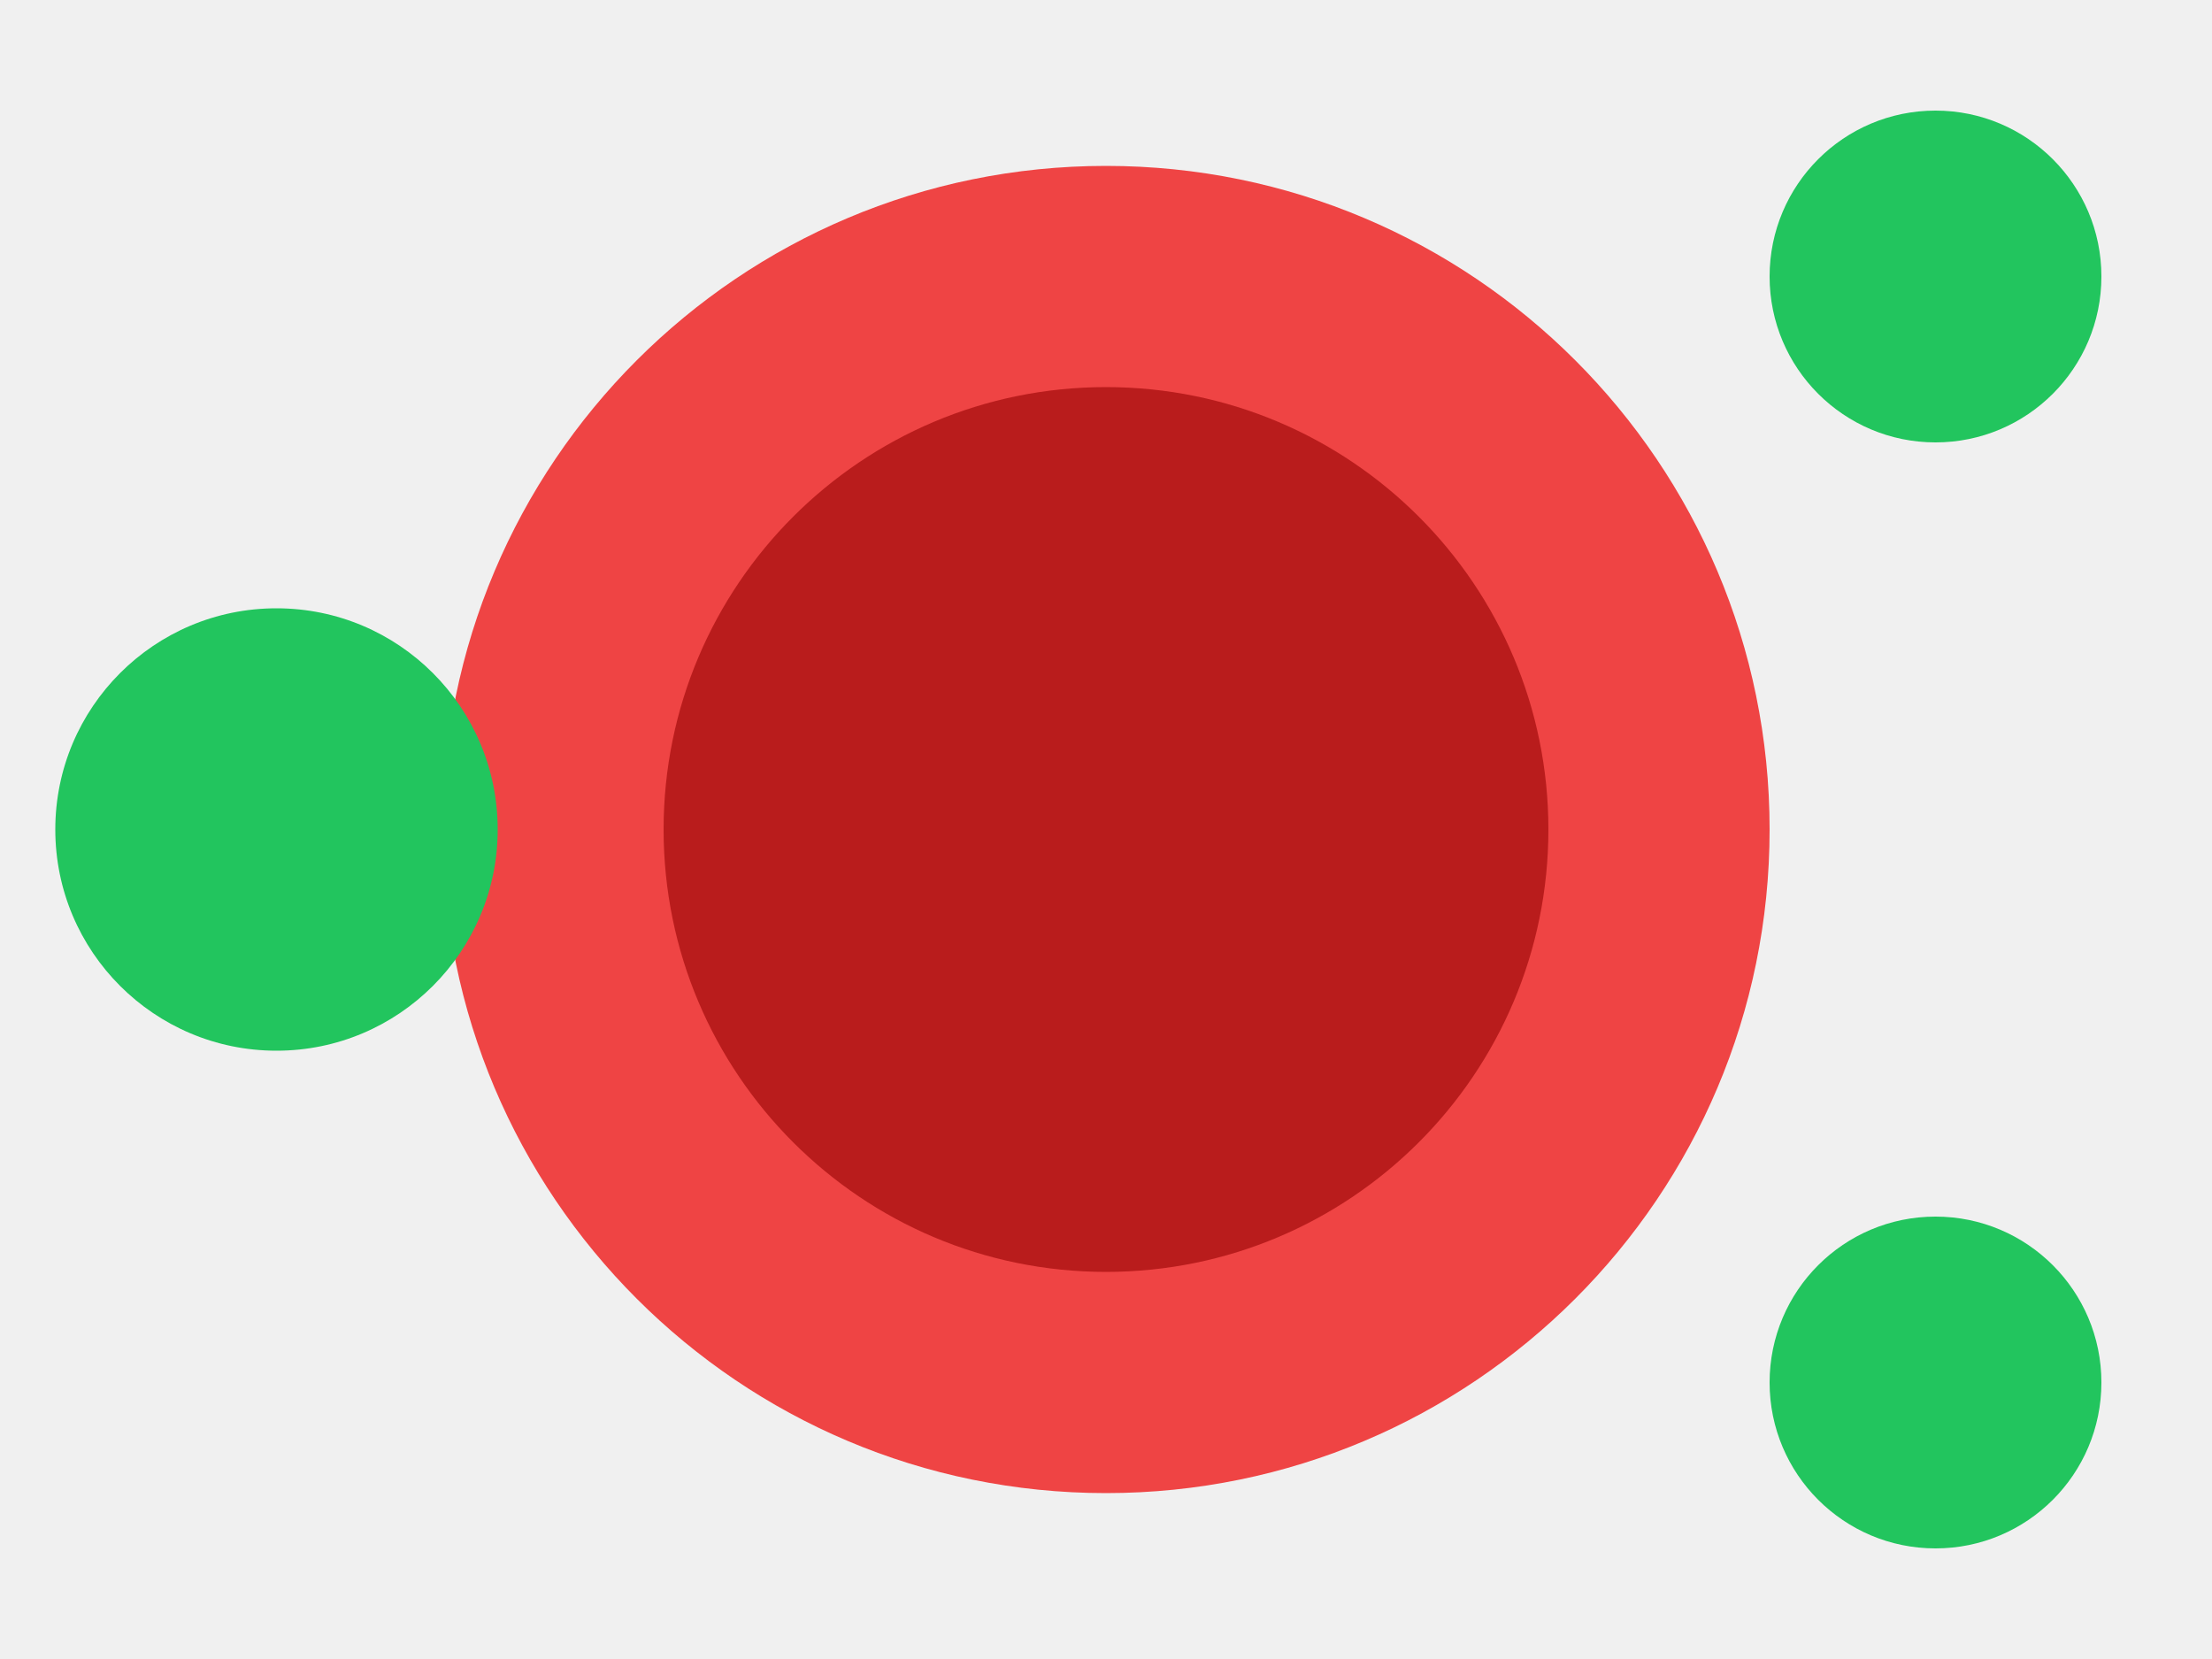
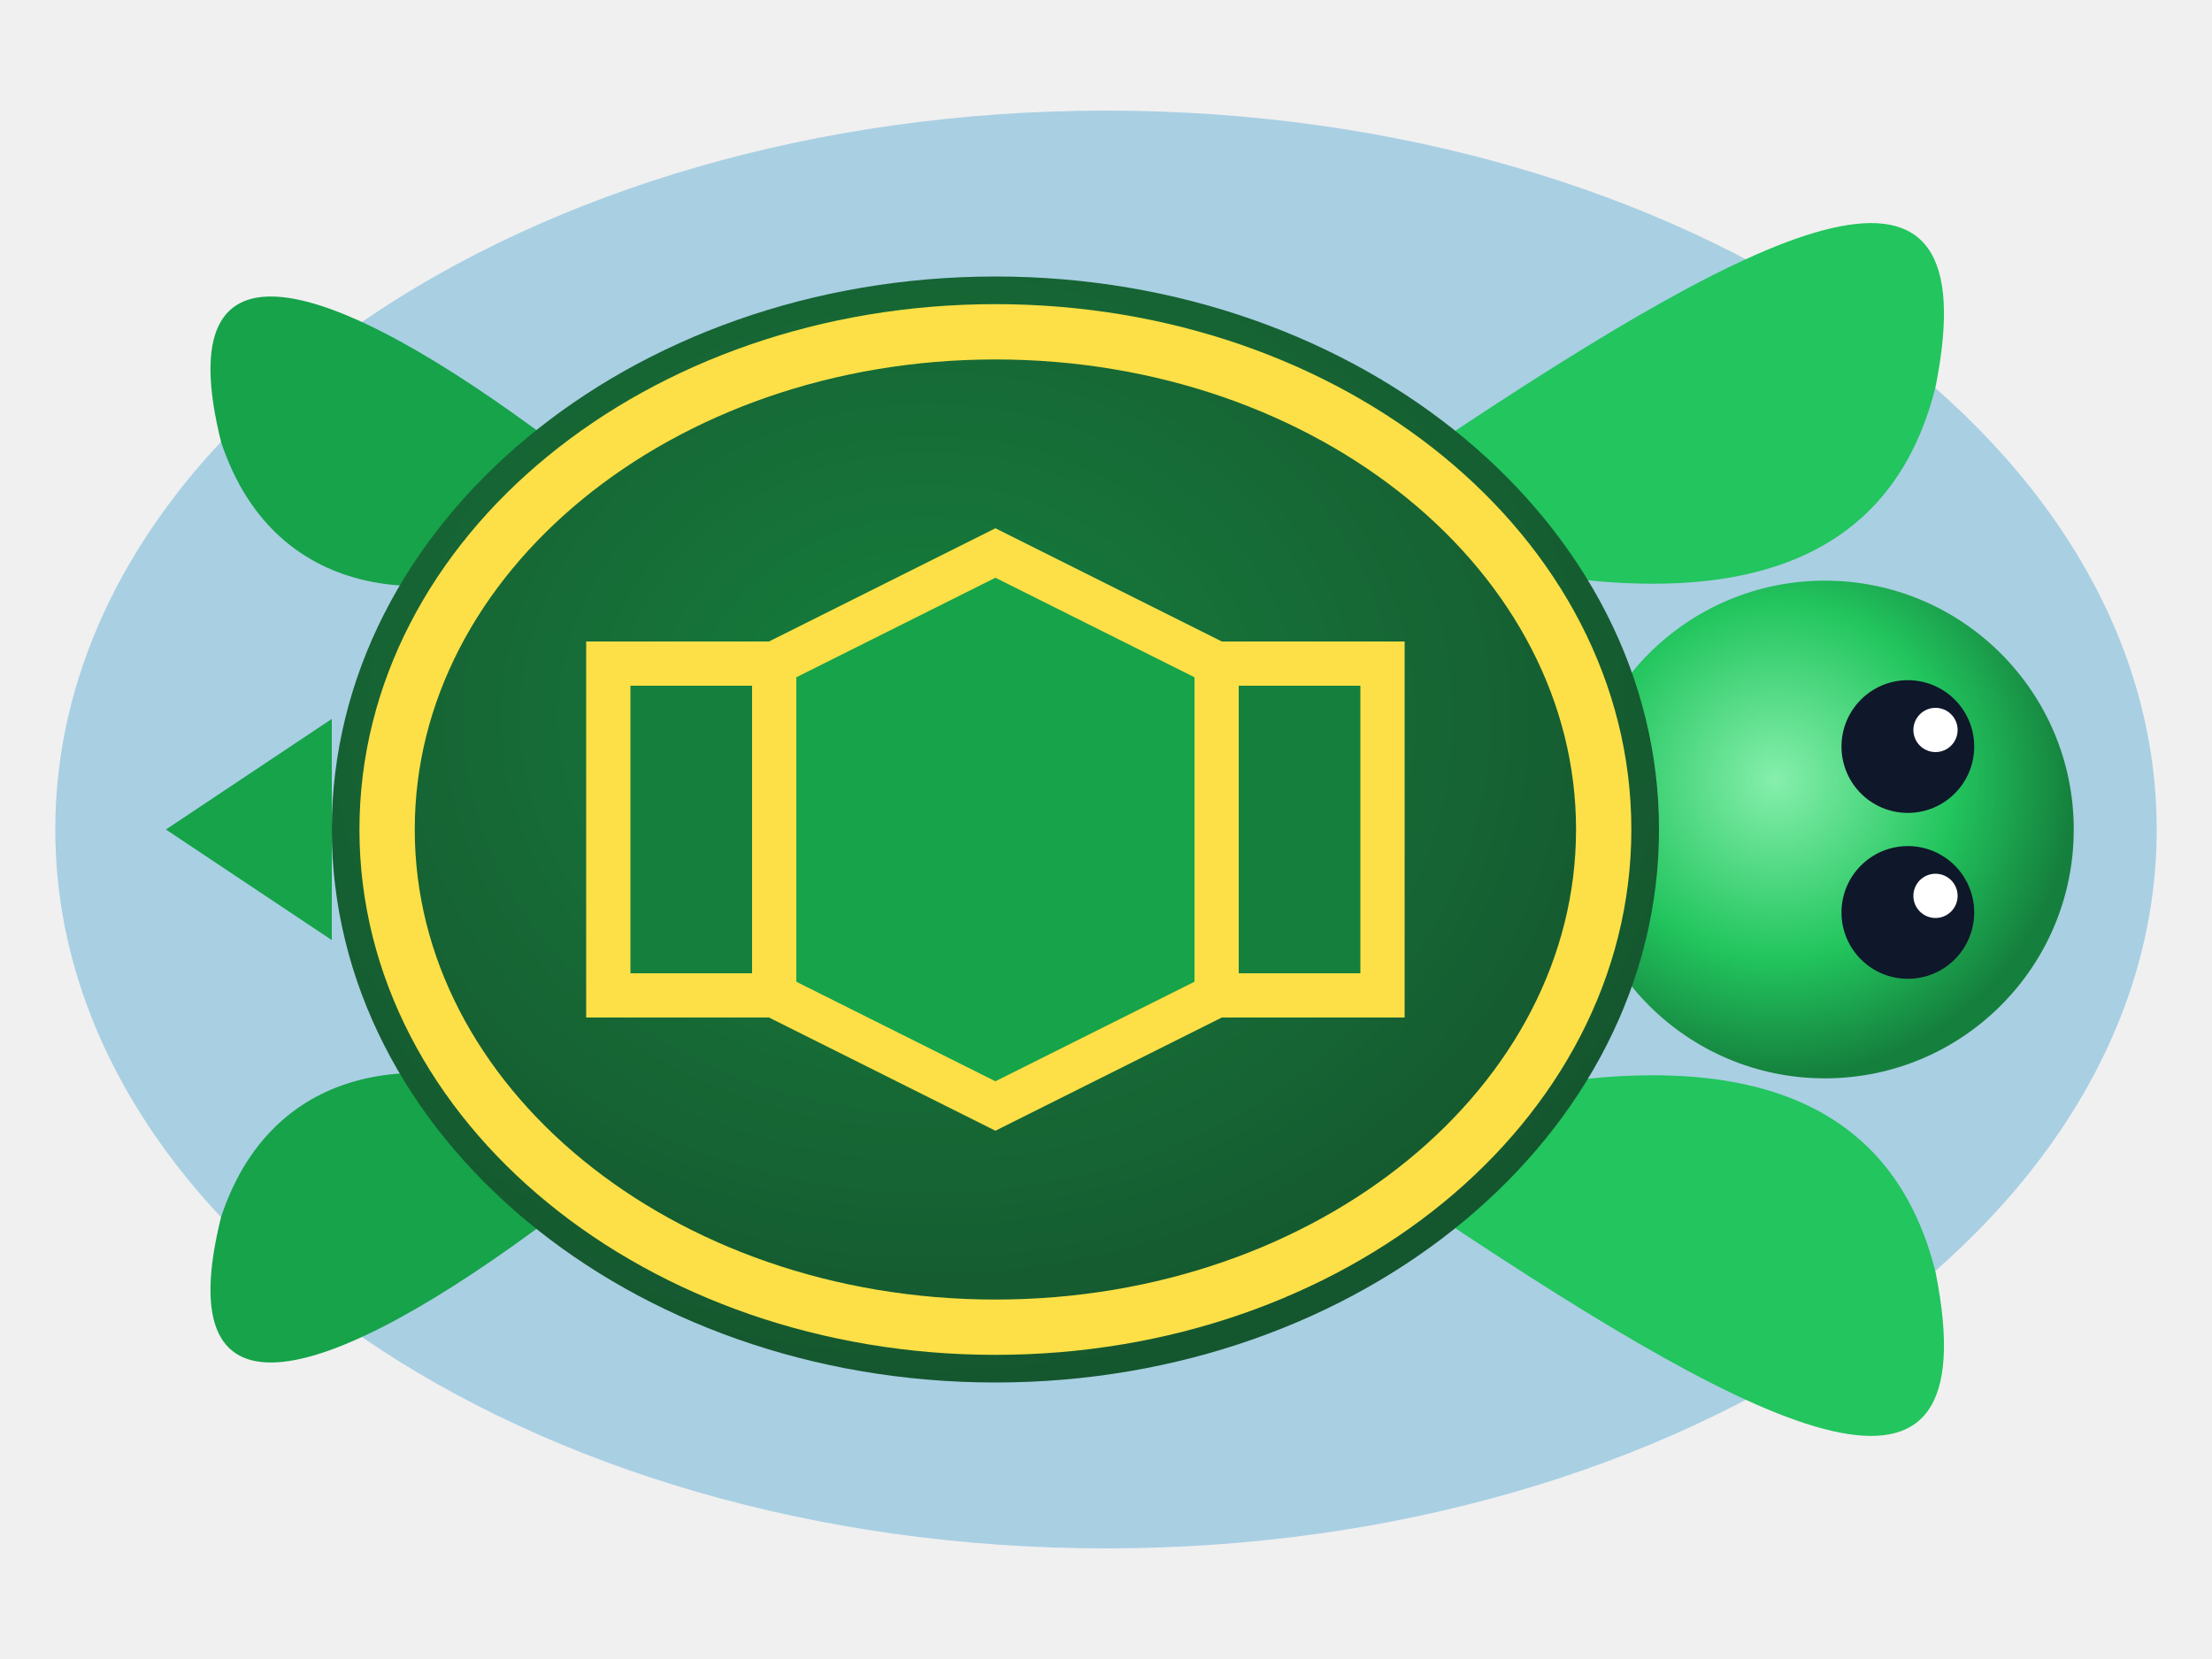
- <svg xmlns="http://www.w3.org/2000/svg" width="40" height="30" viewBox="0 0 40 30">
-   <circle cx="20" cy="15" r="12" fill="#ef4444" />
-   <circle cx="20" cy="15" r="8" fill="#b91c1c" />
-   <circle cx="5" cy="15" r="4" fill="#22c55e" />
-   <circle cx="35" cy="5" r="3" fill="#22c55e" />
-   <circle cx="35" cy="25" r="3" fill="#22c55e" />
+ <svg xmlns="http://www.w3.org/2000/svg" width="40" height="30" viewBox="0 0 40 30" fill="none">
+   <defs>
+     <radialGradient id="shellGrad" cx="45%" cy="40%" r="65%">
+       <stop offset="0%" stop-color="#15803D" />
+       <stop offset="60%" stop-color="#166534" />
+       <stop offset="100%" stop-color="#14532D" />
+     </radialGradient>
+     <radialGradient id="turtleHead" cx="40%" cy="40%" r="60%">
+       <stop offset="0%" stop-color="#86EFAC" />
+       <stop offset="60%" stop-color="#22C55E" />
+       <stop offset="100%" stop-color="#15803D" />
+     </radialGradient>
+   </defs>
+   <ellipse cx="20" cy="15" rx="19" ry="13" fill="#0284C7" opacity="0.3" />
+   <path d="M26 8 C32 4 36 2 35 7 C34 11 30 11 26 10 Z" fill="#22C55E" />
+   <path d="M26 22 C32 26 36 28 35 23 C34 19 30 19 26 20 Z" fill="#22C55E" />
+   <path d="M10 8 C6 5 3 4 4 8 C5 11 8 11 10 10 Z" fill="#16A34A" />
+   <path d="M10 22 C6 25 3 26 4 22 C5 19 8 19 10 20 Z" fill="#16A34A" />
+   <circle cx="33" cy="15" r="4.5" fill="url(#turtleHead)" />
+   <circle cx="34.5" cy="13.5" r="1.2" fill="#0F172A" />
+   <circle cx="34.5" cy="16.5" r="1.2" fill="#0F172A" />
+   <circle cx="35" cy="13.2" r="0.4" fill="#FFFFFF" />
+   <circle cx="35" cy="16.2" r="0.4" fill="#FFFFFF" />
+   <polygon points="6,13 3,15 6,17" fill="#16A34A" />
+   <ellipse cx="18" cy="15" rx="12" ry="10" fill="url(#shellGrad)" />
+   <ellipse cx="18" cy="15" rx="11" ry="9" stroke="#FDE047" stroke-width="1" fill="none" />
+   <polygon points="18,10 22,12 22,18 18,20 14,18 14,12" fill="#16A34A" stroke="#FDE047" stroke-width="0.8" />
+   <polygon points="11,12 14,12 14,18 11,18" fill="#15803D" stroke="#FDE047" stroke-width="0.8" />
+   <polygon points="22,12 25,12 25,18 22,18" fill="#15803D" stroke="#FDE047" stroke-width="0.8" />
</svg>
